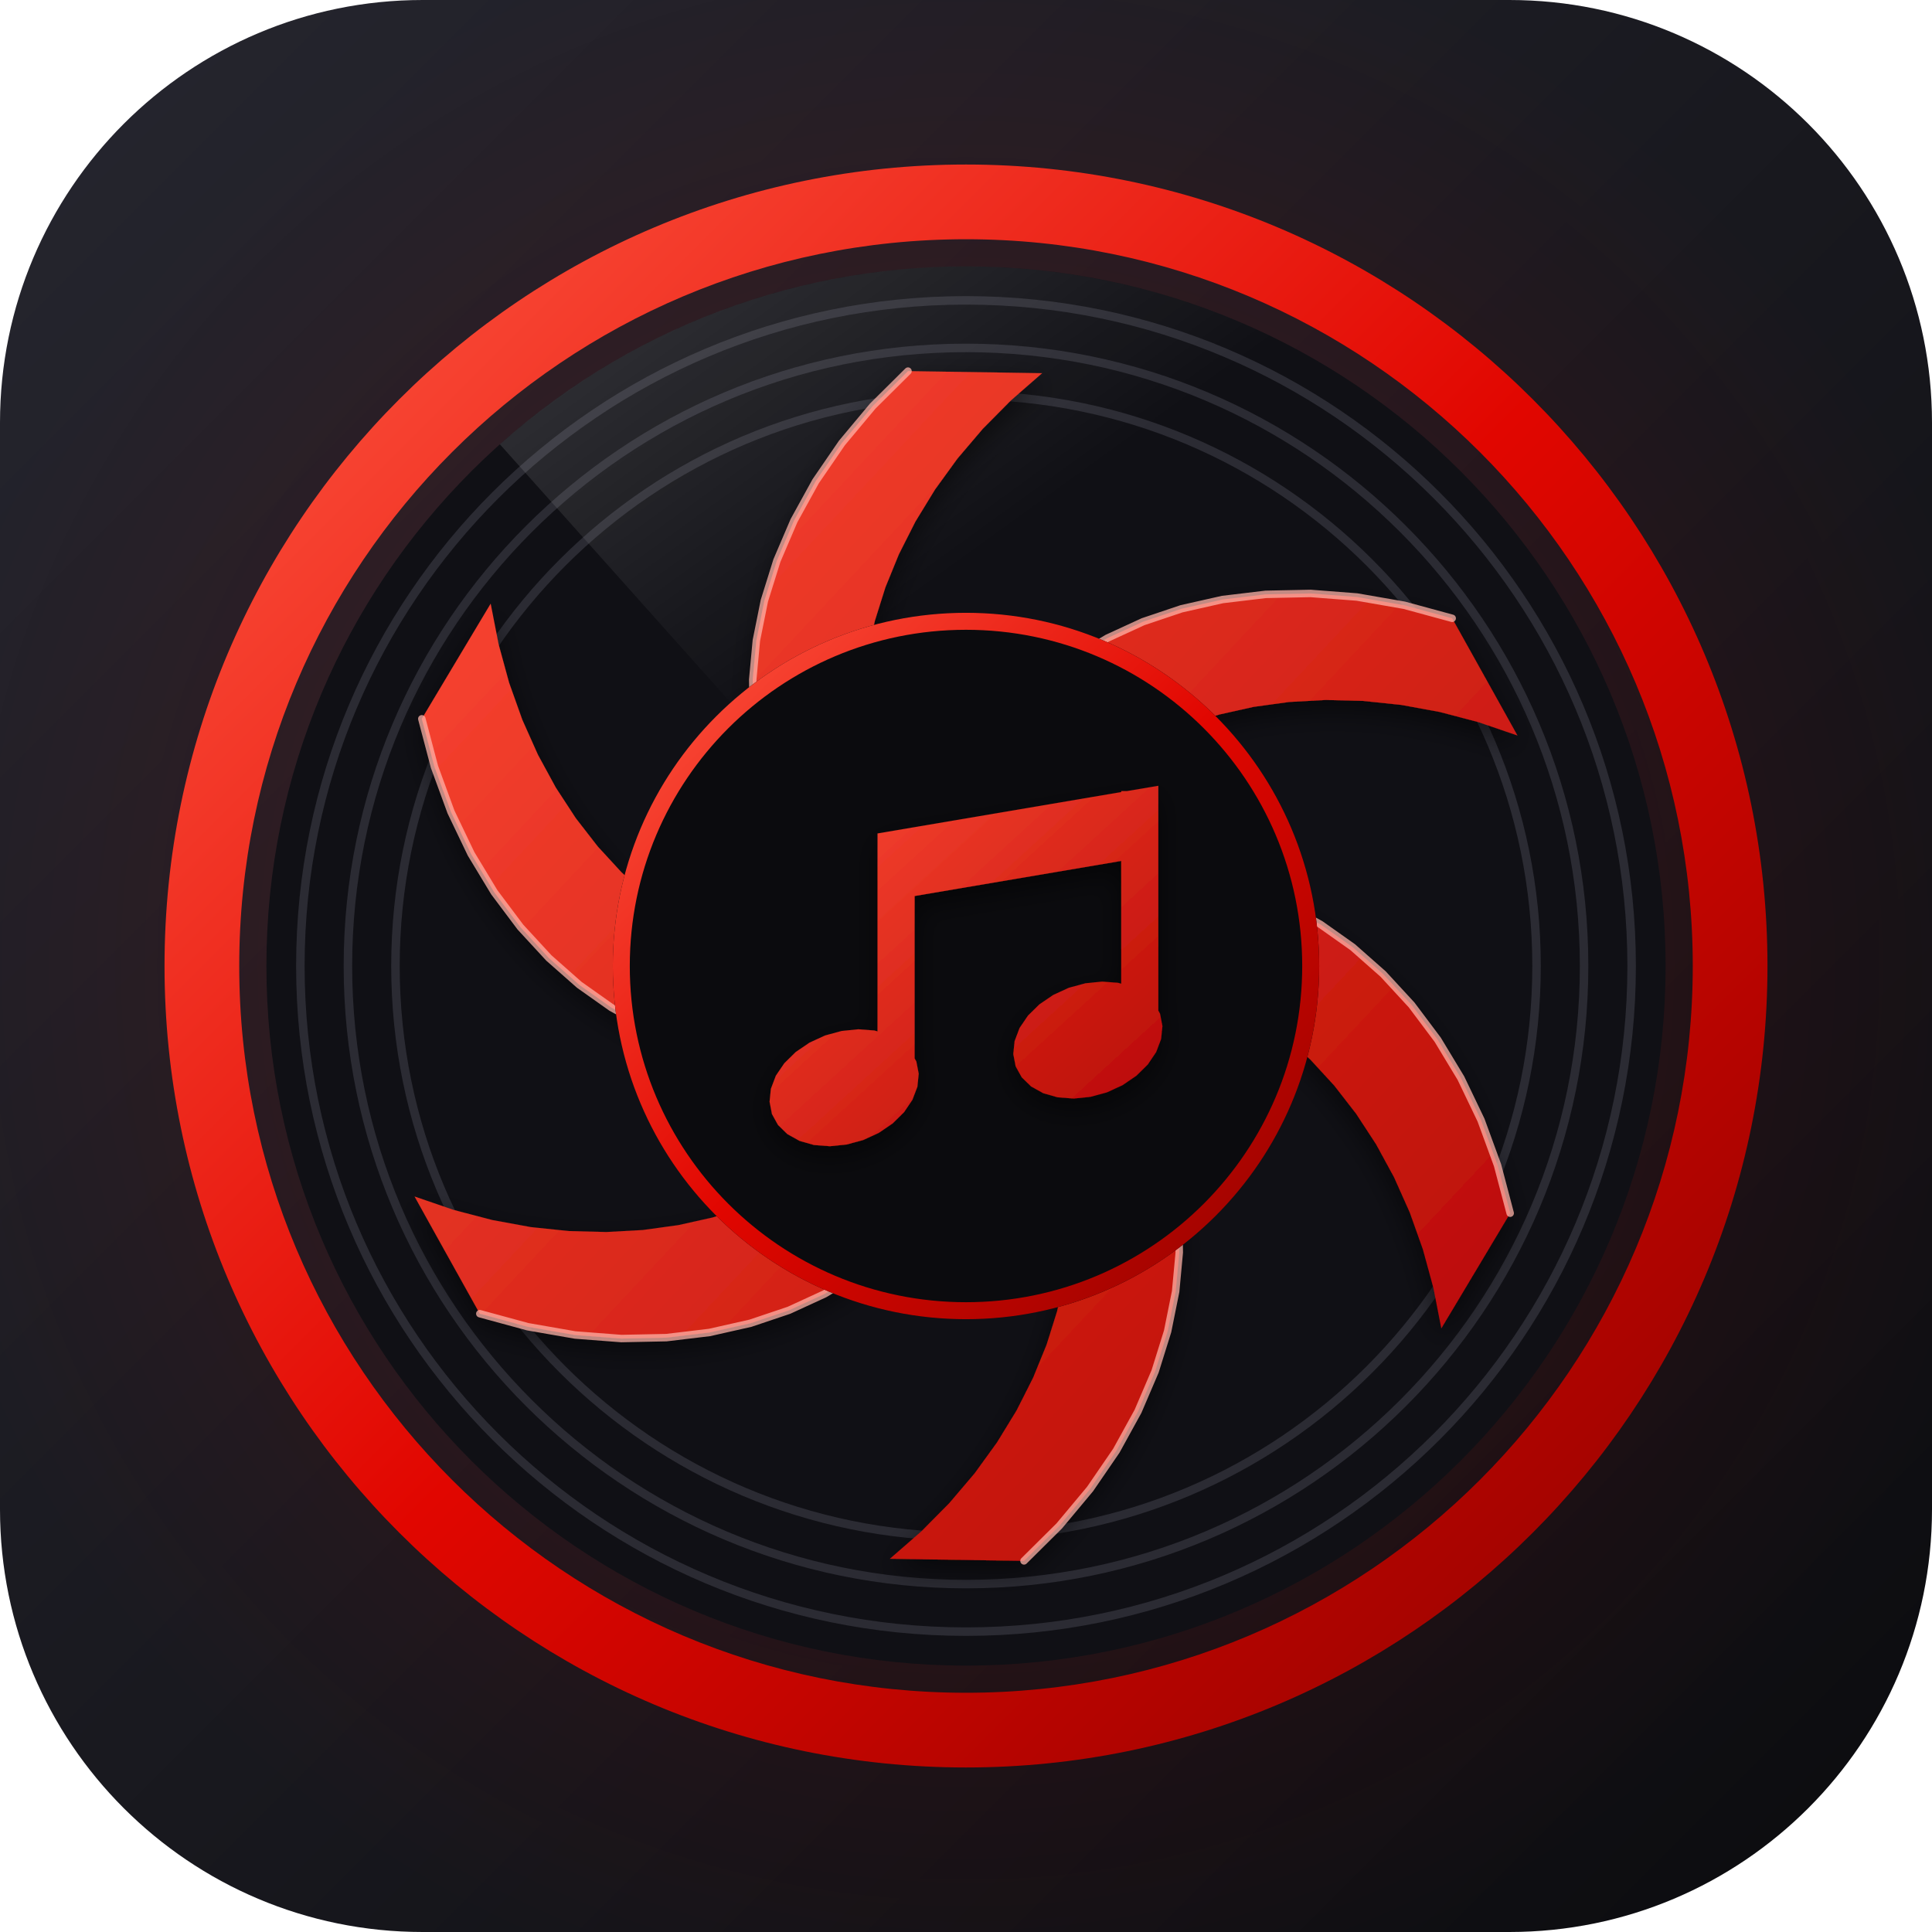
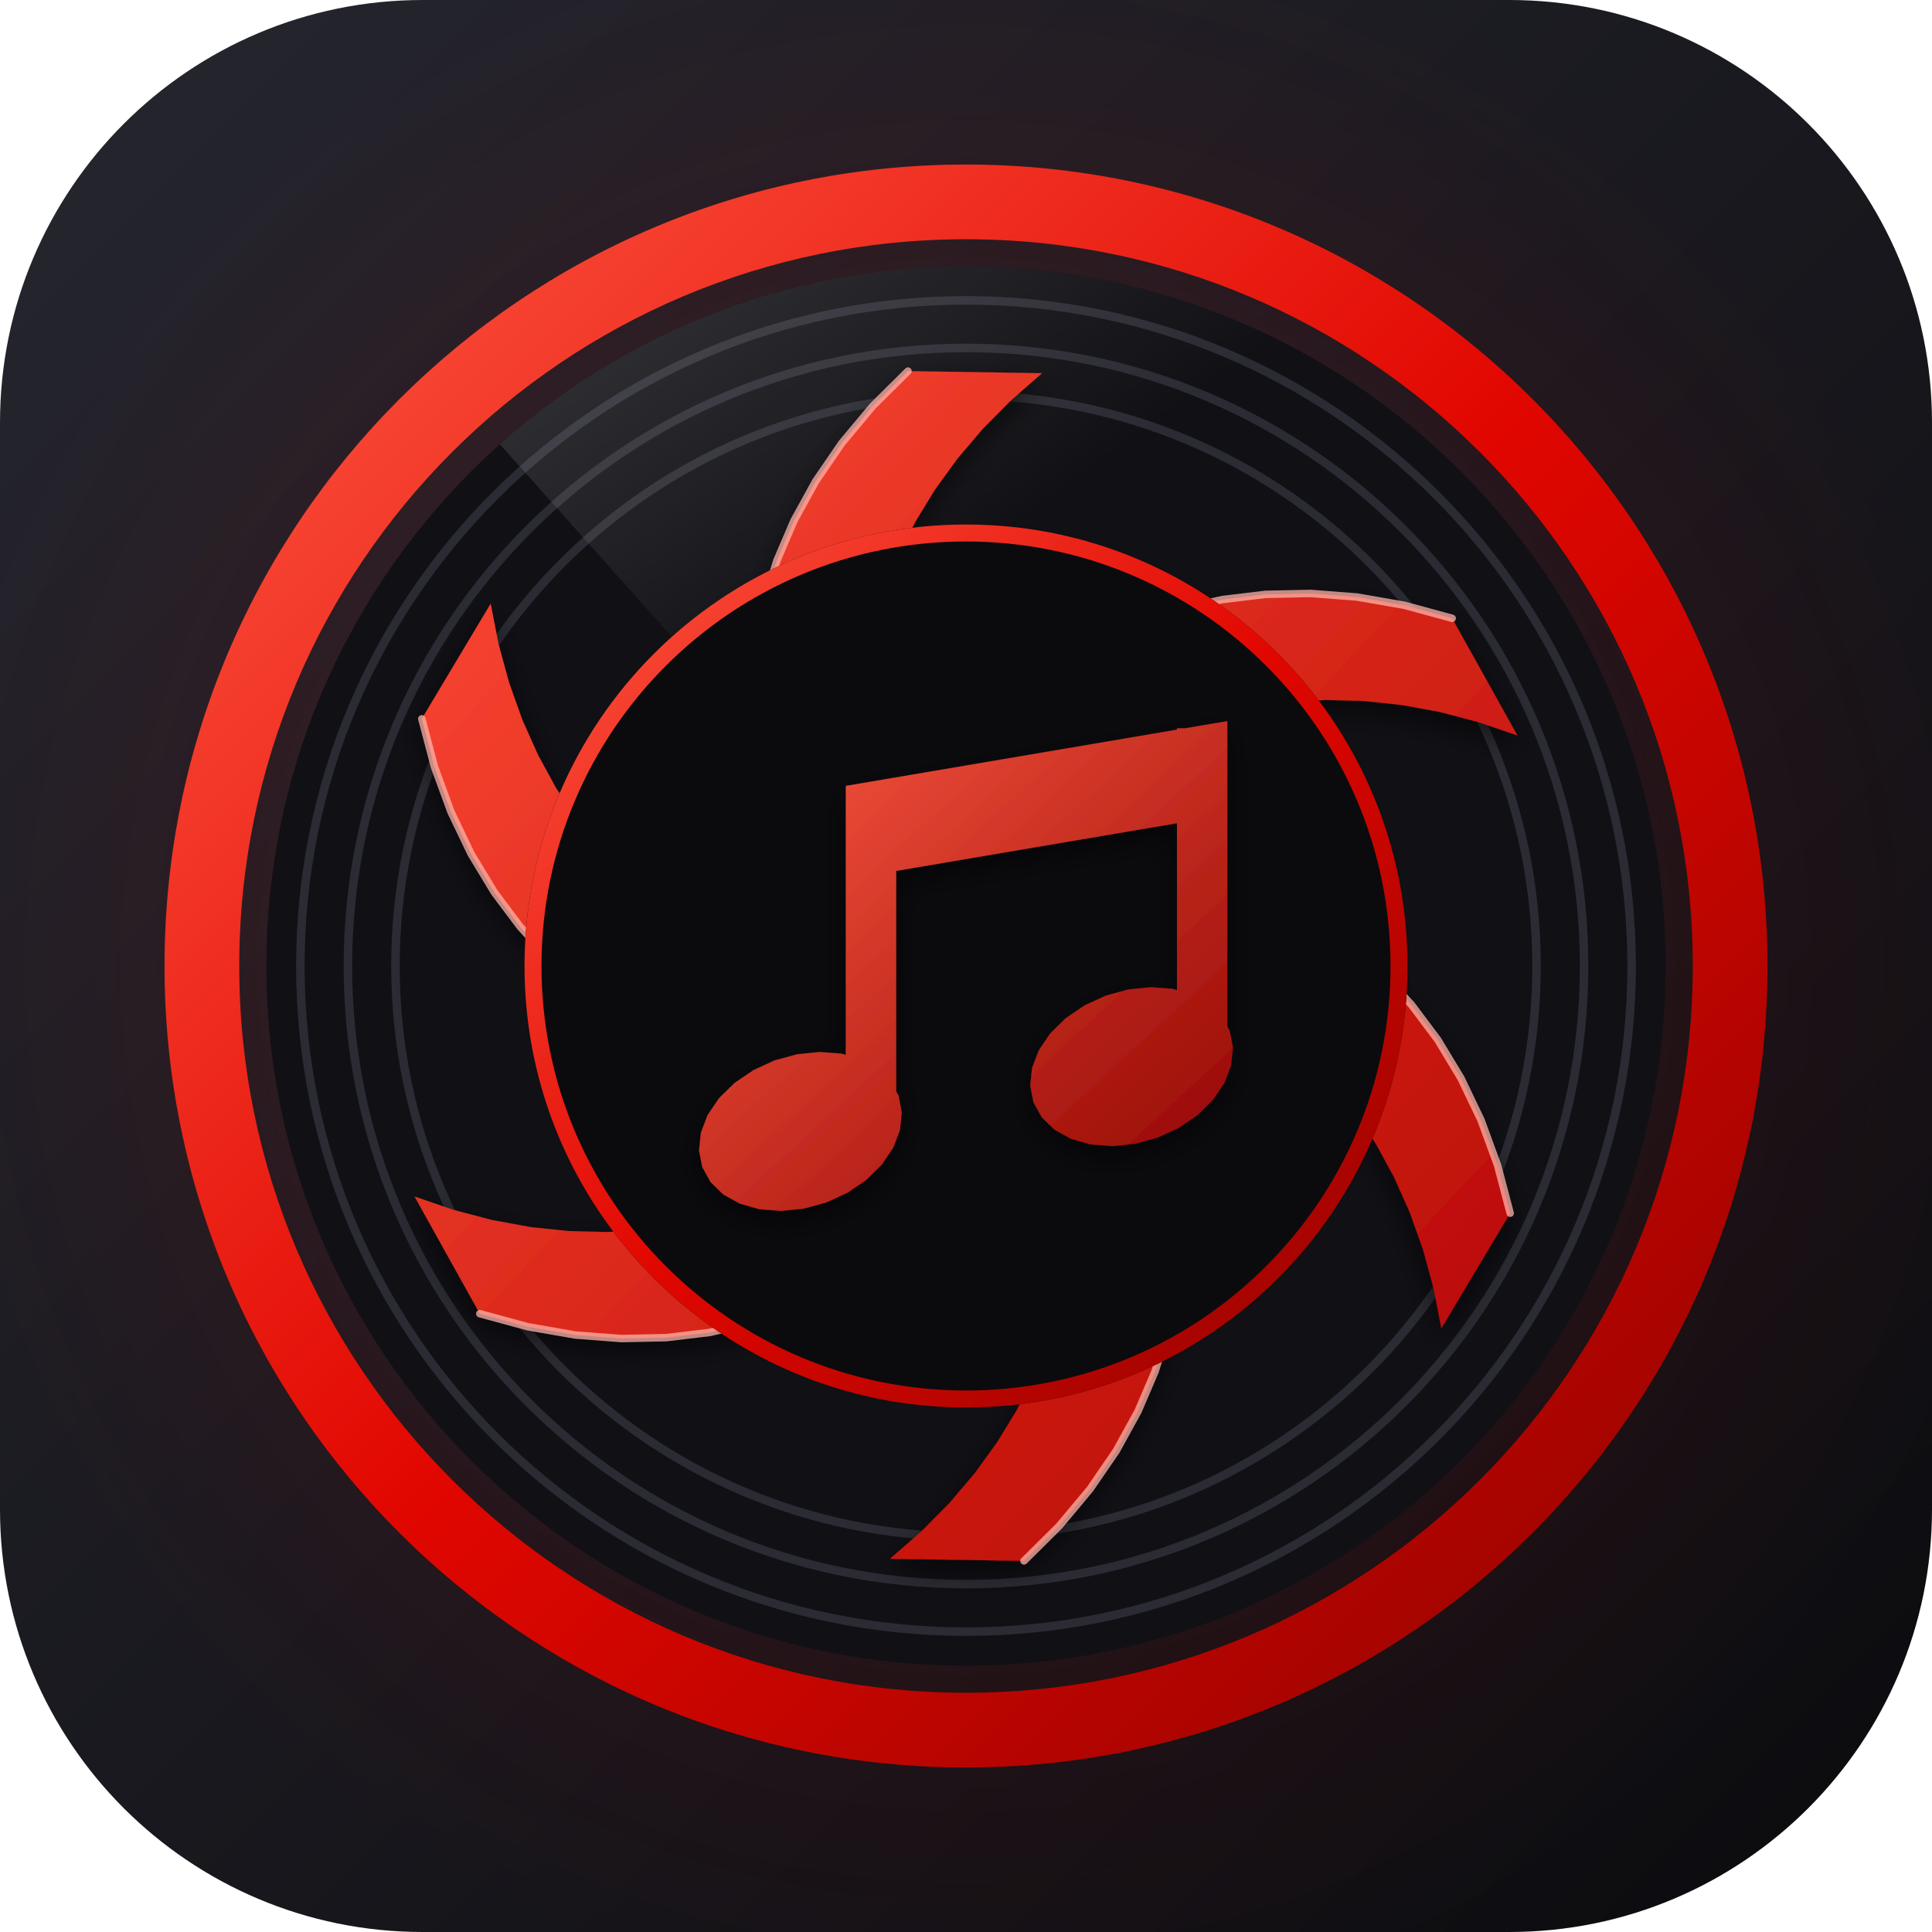
<svg xmlns="http://www.w3.org/2000/svg" viewBox="0 0 512 512" width="512" height="512" role="img" aria-label="TurboMusic">
  <defs>
    <linearGradient id="turbomusic-bg" x1="0" y1="0" x2="1" y2="1">
      <stop offset="0" stop-color="#26262f" />
      <stop offset="1" stop-color="#0b0b0e" />
    </linearGradient>
    <radialGradient id="turbomusic-glow" cx="50%" cy="50%" r="55%">
      <stop offset="0" stop-color="#e10600" stop-opacity=".30" />
      <stop offset=".7" stop-color="#e10600" stop-opacity=".06" />
      <stop offset="1" stop-color="#e10600" stop-opacity="0" />
    </radialGradient>
    <linearGradient id="turbomusic-ring" x1="0" y1="0" x2="1" y2="1">
      <stop offset="0" stop-color="#ff5a44" />
      <stop offset=".5" stop-color="#e10600" />
      <stop offset="1" stop-color="#8f0300" />
    </linearGradient>
    <linearGradient id="turbomusic-fin" x1="0" y1="0" x2="1" y2="1">
      <stop offset="0" stop-color="#ff4a36" />
      <stop offset="1" stop-color="#b30500" />
+     </linearGradient>
+     <linearGradient id="turbomusic-emb" x1="0" y1="0" x2="1" y2="1">
+       <stop offset="0" stop-color="#ff5a44" />
+       <stop offset="1" stop-color="#8f0300" />
    </linearGradient>
    <radialGradient id="turbomusic-hub" cx="35%" cy="30%" r="80%">
      <stop offset="0" stop-color="#ff5a44" />
      <stop offset=".55" stop-color="#e10600" />
      <stop offset="1" stop-color="#8f0300" />
    </radialGradient>
    <linearGradient id="turbomusic-sheen" x1="0" y1="0" x2="1" y2="1">
      <stop offset="0" stop-color="#fff" stop-opacity=".16" />
      <stop offset=".45" stop-color="#fff" stop-opacity="0" />
    </linearGradient>
    <filter id="turbomusic-soft" x="-10%" y="-10%" width="120%" height="120%">
      <feDropShadow dx="0" dy="3" stdDeviation="4" flood-color="#000" flood-opacity=".55" />
    </filter>
  </defs>
  <rect width="512" height="512" rx="112" fill="url(#turbomusic-bg)" />
  <rect width="512" height="512" rx="112" fill="url(#turbomusic-glow)" />
  <g transform="translate(25.6 25.6) scale(0.9)">
    <path d="M20,256a236,236 0 1,0 472,0a236,236 0 1,0 -472,0ZM42,256a214,214 0 1,0 428,0a214,214 0 1,0 -428,0Z" fill-rule="evenodd" fill="url(#turbomusic-ring)" />
    <circle cx="256" cy="256" r="206" fill="#101015" />
    <g fill="none" stroke="#2b2b33" stroke-width="2.5">
      <circle cx="256" cy="256" r="196" />
      <circle cx="256" cy="256" r="182" />
      <circle cx="256" cy="256" r="168" />
    </g>
    <path d="M256,256 L118.75,102.38 A206,206 0 0 1 406.73,115.58 Z" fill="url(#turbomusic-sheen)" />
    <g filter="url(#turbomusic-soft)">
      <path d="M256,204L260.13,195.28L265.43,186.93L271.88,179.05L279.44,171.77L288.05,165.2L297.64,159.45L308.14,154.62L319.47,150.81L331.53,148.09L344.23,146.57L357.47,146.3L371.11,147.35L385.05,149.78L399.16,153.62L418.39,188.14L406.94,184.2L395.49,181.2L384.13,179.12L372.91,177.95L361.89,177.67L351.14,178.26L340.7,179.7L330.64,181.94L321,184.97L311.84,188.73L303.21,193.2L295.16,198.32L287.72,204.06L280.93,210.37ZM301.03,230L310.65,229.22L320.54,229.63L330.58,231.28L340.66,234.19L350.65,238.35L360.43,243.78L369.87,250.46L378.83,258.37L387.21,267.46L394.89,277.7L401.73,289.02L407.65,301.37L412.51,314.65L416.24,328.79L395.96,362.71L393.65,350.82L390.53,339.4L386.65,328.52L382.05,318.22L376.78,308.54L370.89,299.52L364.43,291.2L357.45,283.61L350.02,276.77L342.18,270.73L334,265.49L325.53,261.07L316.84,257.5L307.99,254.77ZM301.03,282L306.52,289.93L311.1,298.71L314.7,308.23L317.22,318.41L318.61,329.15L318.8,340.33L317.73,351.84L315.37,363.56L311.68,375.37L306.65,387.13L300.27,398.72L292.53,410.01L283.46,420.87L273.08,431.17L233.57,430.56L242.71,422.61L251.03,414.21L258.52,405.41L265.14,396.27L270.89,386.87L275.75,377.26L279.73,367.5L282.82,357.67L285.02,347.81L286.34,338L286.78,328.29L286.37,318.75L285.12,309.44L283.06,300.41ZM256,308L251.87,316.72L246.57,325.07L240.12,332.95L232.56,340.23L223.95,346.8L214.36,352.55L203.86,357.38L192.53,361.19L180.47,363.91L167.77,365.43L154.53,365.7L140.89,364.65L126.95,362.22L112.84,358.38L93.61,323.86L105.06,327.8L116.51,330.8L127.87,332.88L139.09,334.05L150.11,334.33L160.86,333.74L171.3,332.3L181.36,330.06L191,327.03L200.16,323.27L208.79,318.8L216.84,313.68L224.28,307.94L231.07,301.63ZM210.97,282L201.35,282.78L191.46,282.37L181.42,280.72L171.34,277.81L161.35,273.65L151.57,268.22L142.13,261.54L133.17,253.63L124.79,244.54L117.11,234.3L110.27,222.98L104.35,210.63L99.49,197.35L95.76,183.21L116.04,149.29L118.35,161.18L121.47,172.6L125.35,183.48L129.95,193.78L135.22,203.46L141.11,212.48L147.57,220.8L154.55,228.39L161.98,235.23L169.82,241.27L178,246.51L186.47,250.93L195.16,254.5L204.01,257.23ZM210.97,230L205.48,222.07L200.9,213.29L197.3,203.77L194.78,193.59L193.39,182.85L193.2,171.67L194.27,160.16L196.63,148.44L200.32,136.63L205.35,124.87L211.73,113.28L219.47,101.99L228.54,91.13L238.92,80.83L278.43,81.44L269.29,89.39L260.97,97.79L253.48,106.59L246.86,115.73L241.11,125.13L236.25,134.74L232.27,144.5L229.18,154.33L226.98,164.19L225.66,174L225.22,183.71L225.63,193.25L226.88,202.56L228.94,211.59Z" fill="url(#turbomusic-fin)" />
    </g>
    <path d="M256,204L260.13,195.28L265.43,186.93L271.88,179.05L279.44,171.77L288.05,165.2L297.64,159.45L308.14,154.62L319.47,150.81L331.53,148.09L344.23,146.57L357.47,146.3L371.11,147.35L385.05,149.78L399.16,153.62M301.03,230L310.65,229.22L320.54,229.63L330.58,231.28L340.66,234.19L350.65,238.35L360.43,243.78L369.87,250.46L378.83,258.37L387.21,267.46L394.89,277.7L401.73,289.02L407.65,301.37L412.51,314.65L416.24,328.79M301.03,282L306.52,289.93L311.1,298.71L314.7,308.23L317.22,318.41L318.61,329.15L318.8,340.33L317.73,351.84L315.37,363.56L311.68,375.37L306.65,387.13L300.27,398.72L292.53,410.01L283.46,420.87L273.08,431.17M256,308L251.87,316.72L246.57,325.07L240.12,332.95L232.56,340.23L223.95,346.8L214.36,352.55L203.86,357.38L192.53,361.19L180.47,363.91L167.77,365.43L154.53,365.7L140.89,364.65L126.95,362.22L112.84,358.38M210.97,282L201.35,282.78L191.46,282.37L181.42,280.72L171.34,277.81L161.35,273.65L151.57,268.22L142.13,261.54L133.17,253.63L124.79,244.54L117.11,234.3L110.27,222.98L104.35,210.63L99.49,197.35L95.76,183.21M210.97,230L205.48,222.07L200.9,213.29L197.3,203.77L194.78,193.59L193.39,182.85L193.2,171.67L194.27,160.16L196.63,148.44L200.32,136.63L205.35,124.87L211.73,113.28L219.47,101.99L228.54,91.13L238.92,80.83" fill="none" stroke="#ffb3a8" stroke-opacity=".75" stroke-width="2.2" stroke-linecap="round" />
-     <circle cx="256" cy="256" r="104" fill="#0b0b0e" />
-     <path d="M152,256a104,104 0 1,0 208,0a104,104 0 1,0 -208,0ZM157,256a99,99 0 1,0 198,0a99,99 0 1,0 -198,0Z" fill-rule="evenodd" fill="url(#turbomusic-ring)" />
+     <circle cx="256" cy="256" r="130" fill="#0b0b0e" />
+     <path d="M126,256a130,130 0 1,0 260,0a130,130 0 1,0 -260,0ZM131,256a125,125 0 1,0 250,0a125,125 0 1,0 -250,0Z" fill-rule="evenodd" fill="url(#turbomusic-ring)" />
    <g filter="url(#turbomusic-soft)">
-       <path d="M241.38,284.11L242.08,287.73L241.69,291.55L240.23,295.39L237.75,299.06L234.39,302.36L230.31,305.14L225.72,307.25L220.85,308.57L215.94,309.07L211.24,308.71L207,307.5L203.4,305.5L200.65,302.82L198.86,299.59L198.16,295.97L198.55,292.15L200.01,288.29L202.49,284.64L205.85,281.33L209.93,278.56L214.52,276.45L219.39,275.13L224.3,274.63L229,274.99L233.24,276.2L236.84,278.2L239.59,280.88ZM313.14,270.07L313.84,273.69L313.45,277.51L311.99,281.35L309.51,285.02L306.15,288.32L302.07,291.1L297.48,293.21L292.61,294.53L287.7,295.03L283,294.67L278.76,293.46L275.16,291.46L272.41,288.78L270.62,285.55L269.92,281.93L270.31,278.11L271.77,274.25L274.25,270.6L277.61,267.29L281.69,264.52L286.28,262.41L291.15,261.09L296.06,260.59L300.76,260.95L305,262.16L308.6,264.16L311.35,266.84ZM229.95,218.53L240.87,218.53L240.87,291.85L229.95,291.85ZM301.71,204.49L312.63,204.49L312.63,277.81L301.71,277.81ZM229.95,216.97L312.63,202.93L312.63,223.21L229.95,237.25Z" fill="url(#turbomusic-fin)" />
+       <path d="M236.14,294.2L237.09,299.12L236.56,304.31L234.57,309.53L231.2,314.51L226.64,319.01L221.08,322.78L214.85,325.64L208.24,327.44L201.56,328.12L195.18,327.63L189.41,325.98L184.51,323.27L180.78,319.62L178.34,315.23L177.39,310.31L177.92,305.12L179.91,299.88L183.28,294.92L187.84,290.43L193.4,286.66L199.63,283.79L206.24,281.99L212.92,281.31L219.3,281.8L225.07,283.45L229.97,286.17L233.7,289.81ZM333.66,275.12L334.61,280.04L334.08,285.23L332.09,290.45L328.72,295.43L324.16,299.93L318.6,303.7L312.37,306.56L305.76,308.36L299.08,309.04L292.7,308.55L286.93,306.9L282.03,304.19L278.3,300.54L275.86,296.15L274.91,291.23L275.44,286.04L277.43,280.8L280.8,275.84L285.36,271.35L290.92,267.58L297.15,264.71L303.76,262.91L310.44,262.23L316.82,262.72L322.59,264.37L327.49,267.09L331.22,270.73ZM220.6,205.08L235.44,205.08L235.44,304.72L220.6,304.72ZM318.12,186L332.96,186L332.96,285.64L318.12,285.64ZM220.6,202.96L332.96,183.88L332.96,211.44L220.6,230.52Z" fill="url(#turbomusic-emb)" />
    </g>
  </g>
</svg>
